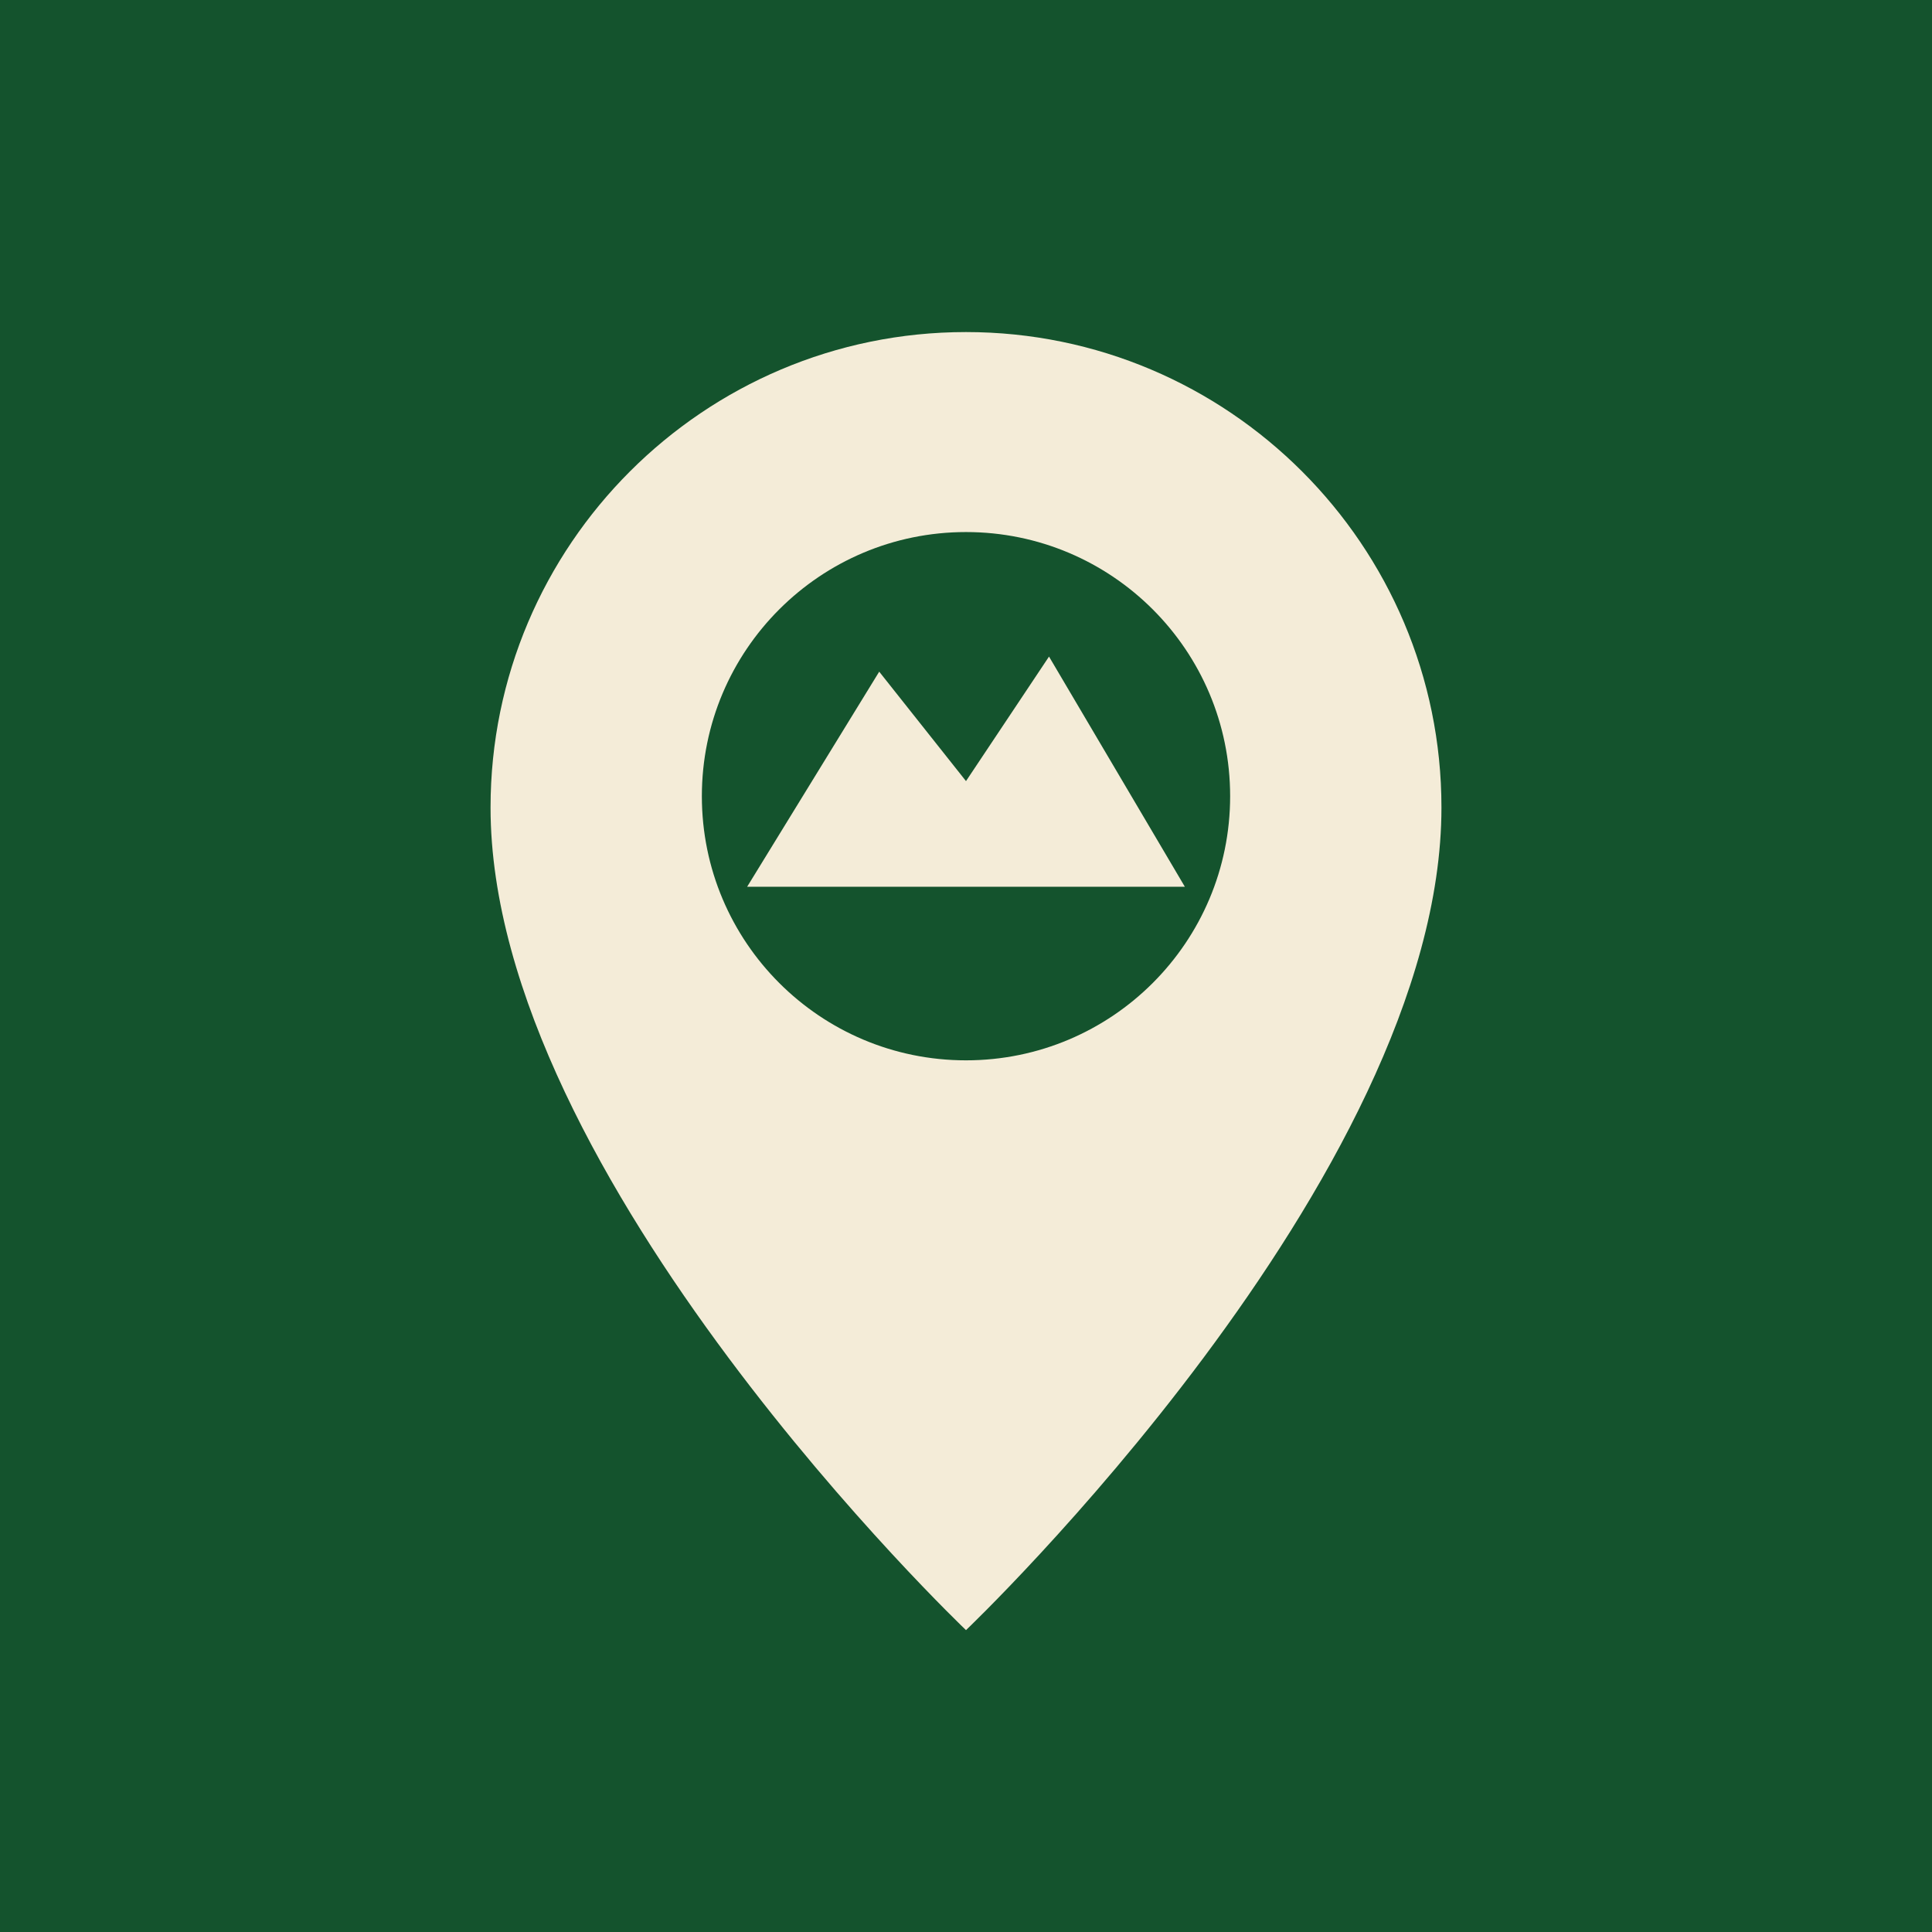
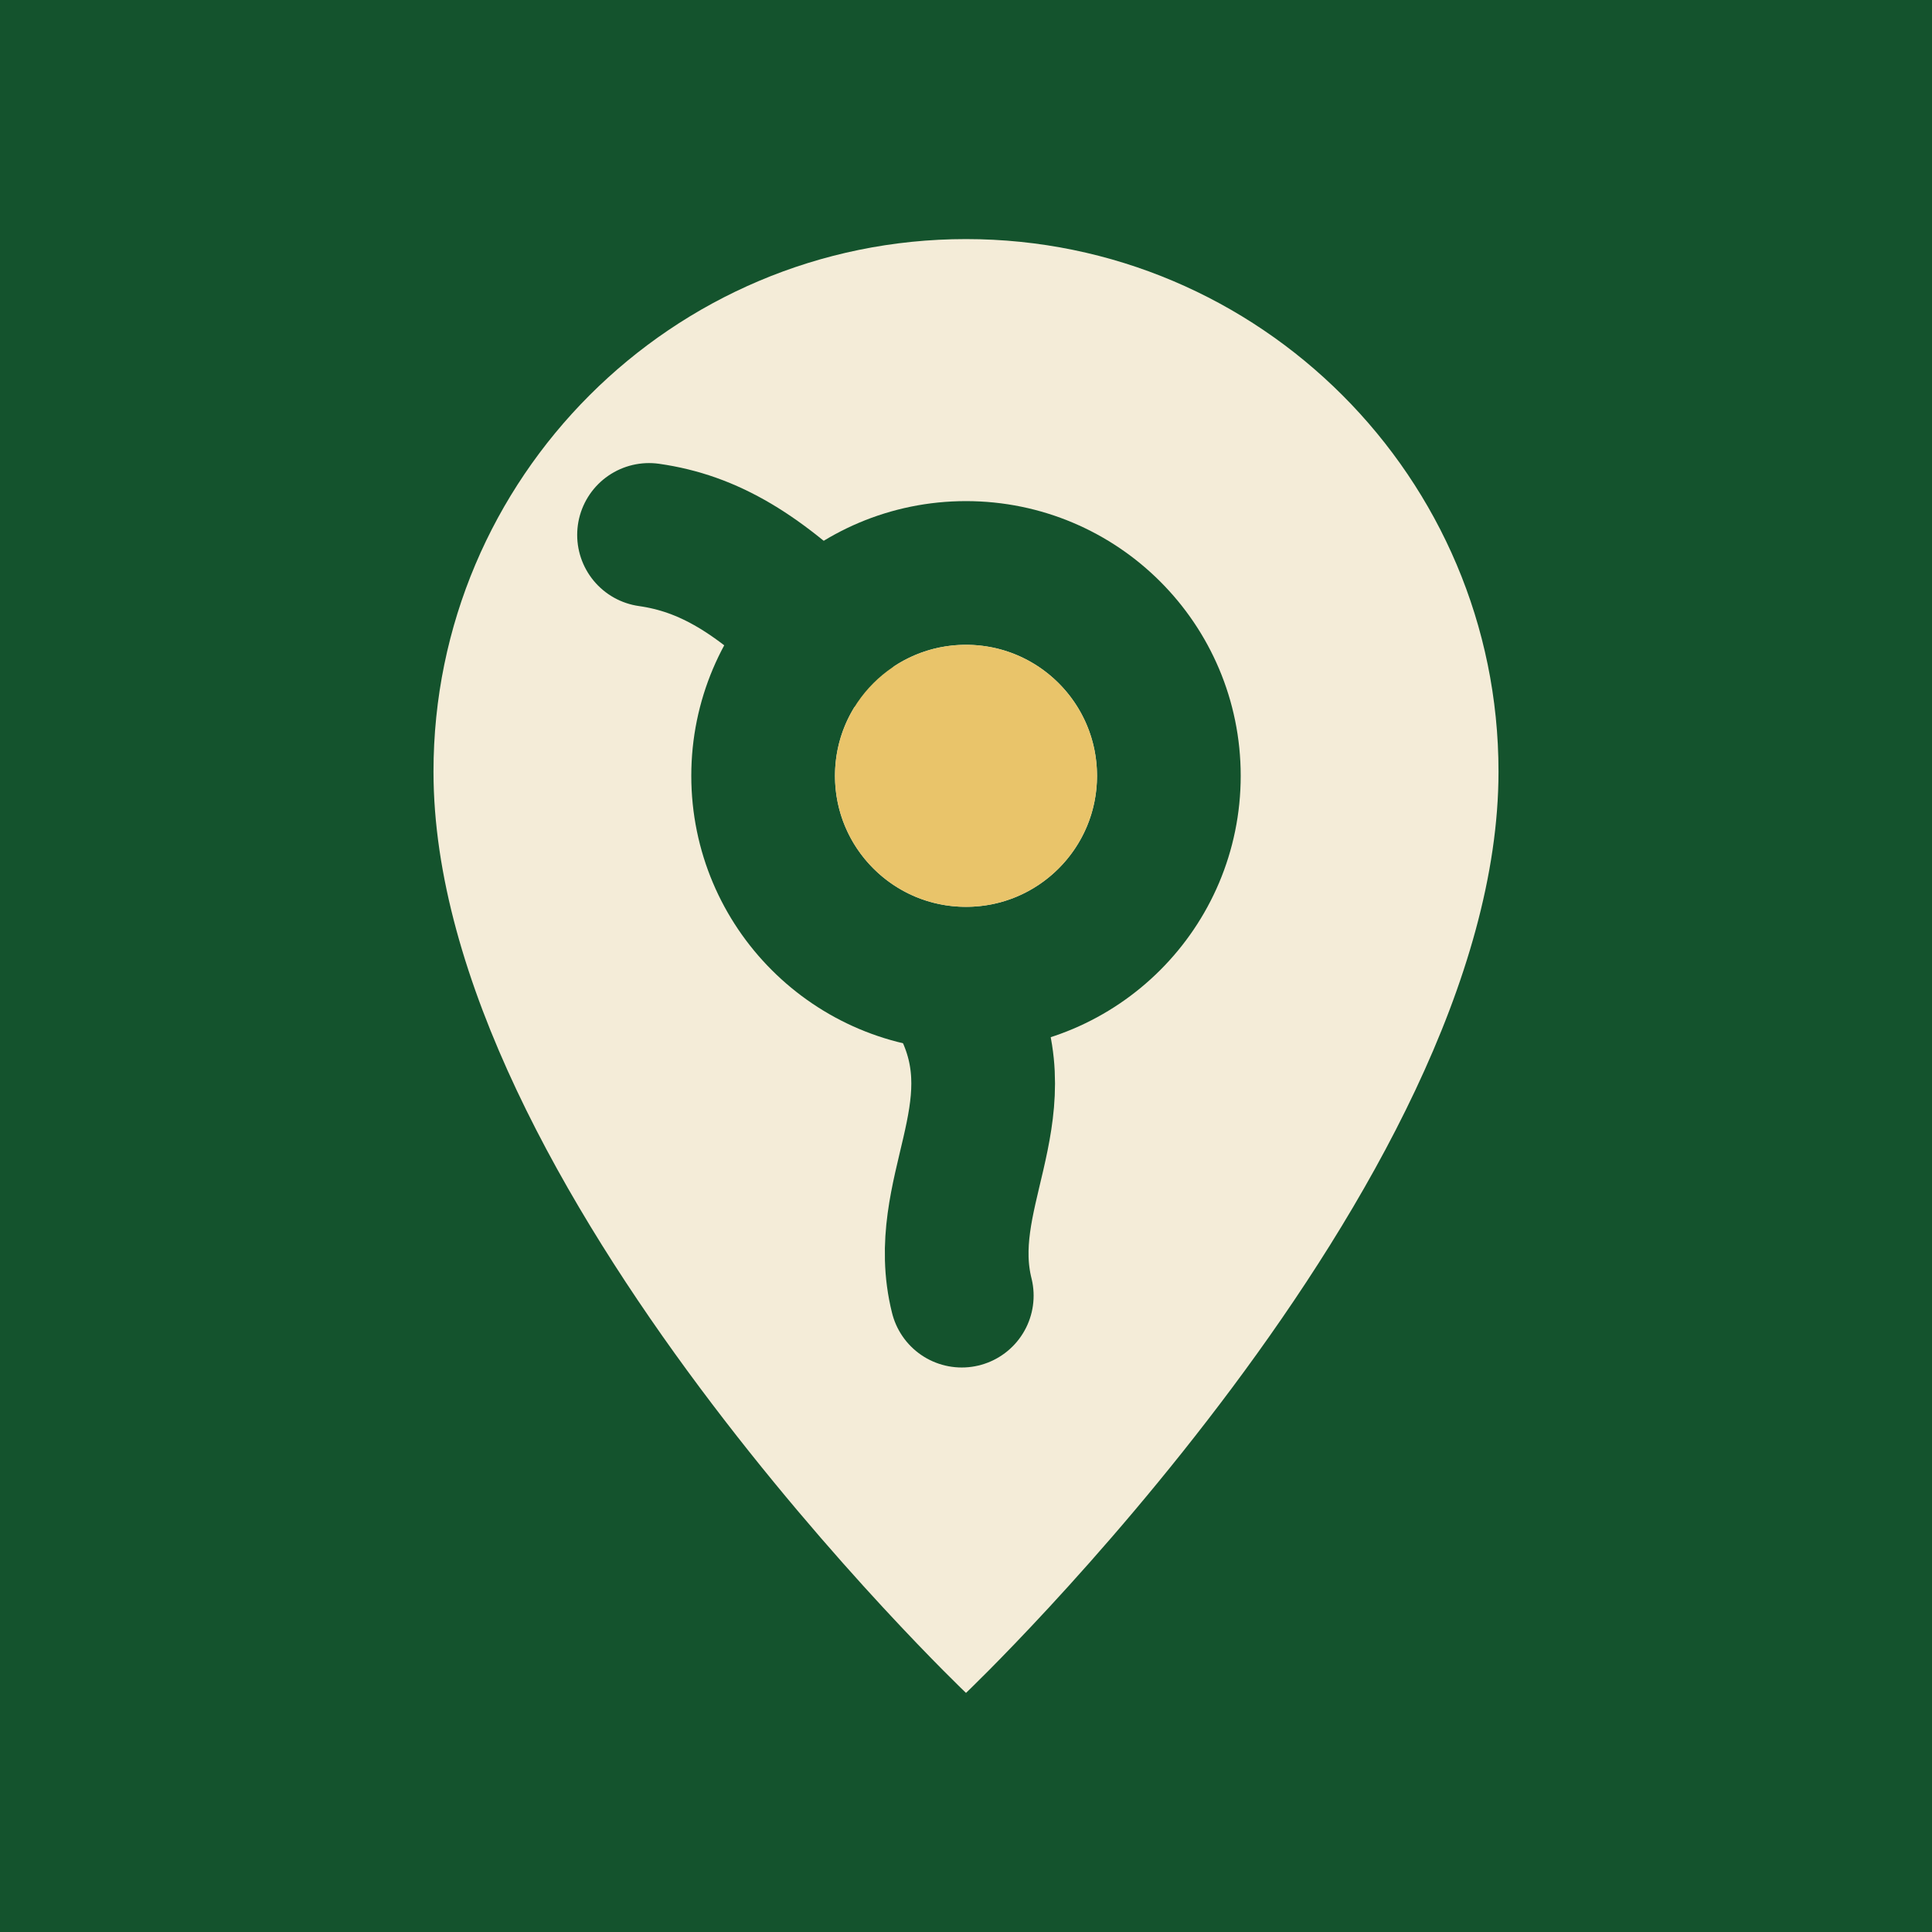
- <svg xmlns="http://www.w3.org/2000/svg" width="1024" height="1024" viewBox="0 0 1024 1024">
+ <svg xmlns="http://www.w3.org/2000/svg" width="1024" height="1024" viewBox="0 0 1024 1024" role="img" aria-label="Paluma Trails app icon">
  <rect width="1024" height="1024" fill="#14532D" />
-   <path d="M512 176            C 373 176 260 289 260 428            C 260 624 512 864 512 864            C 512 864 764 624 764 428            C 764 289 651 176 512 176 Z" fill="#F4ECD8" />
-   <circle cx="512" cy="422" r="140" fill="#14532D" />
-   <path d="M 396 470 L 466 356 L 512 414 L 556 348 L 628 470 Z" fill="#F4ECD8" />
+   <g transform="translate(512 512) scale(1.12) translate(-512 -520)">
+     <mask id="pin9">
+       <rect x="252" y="168" width="520" height="704" fill="#fff" />
+       <g fill="none" stroke="#000" stroke-width="68" stroke-linecap="round">
+         <circle cx="512" cy="430" r="96" />
+         <path d="M512 540C536 590 498 628 510 676" />
+         <path d="M446 366C414 334 390 320 362 316" />
+       </g>
+     </mask>
+     <path fill="#F4ECD8" mask="url(#pin9)" d="M512 176C373 176 260 289 260 428C260 624 512 864 512 864C512 864 764 624 764 428C764 289 651 176 512 176Z" />
+     <circle cx="512" cy="430" r="62" fill="#E9C46A" />
+   </g>
</svg>
